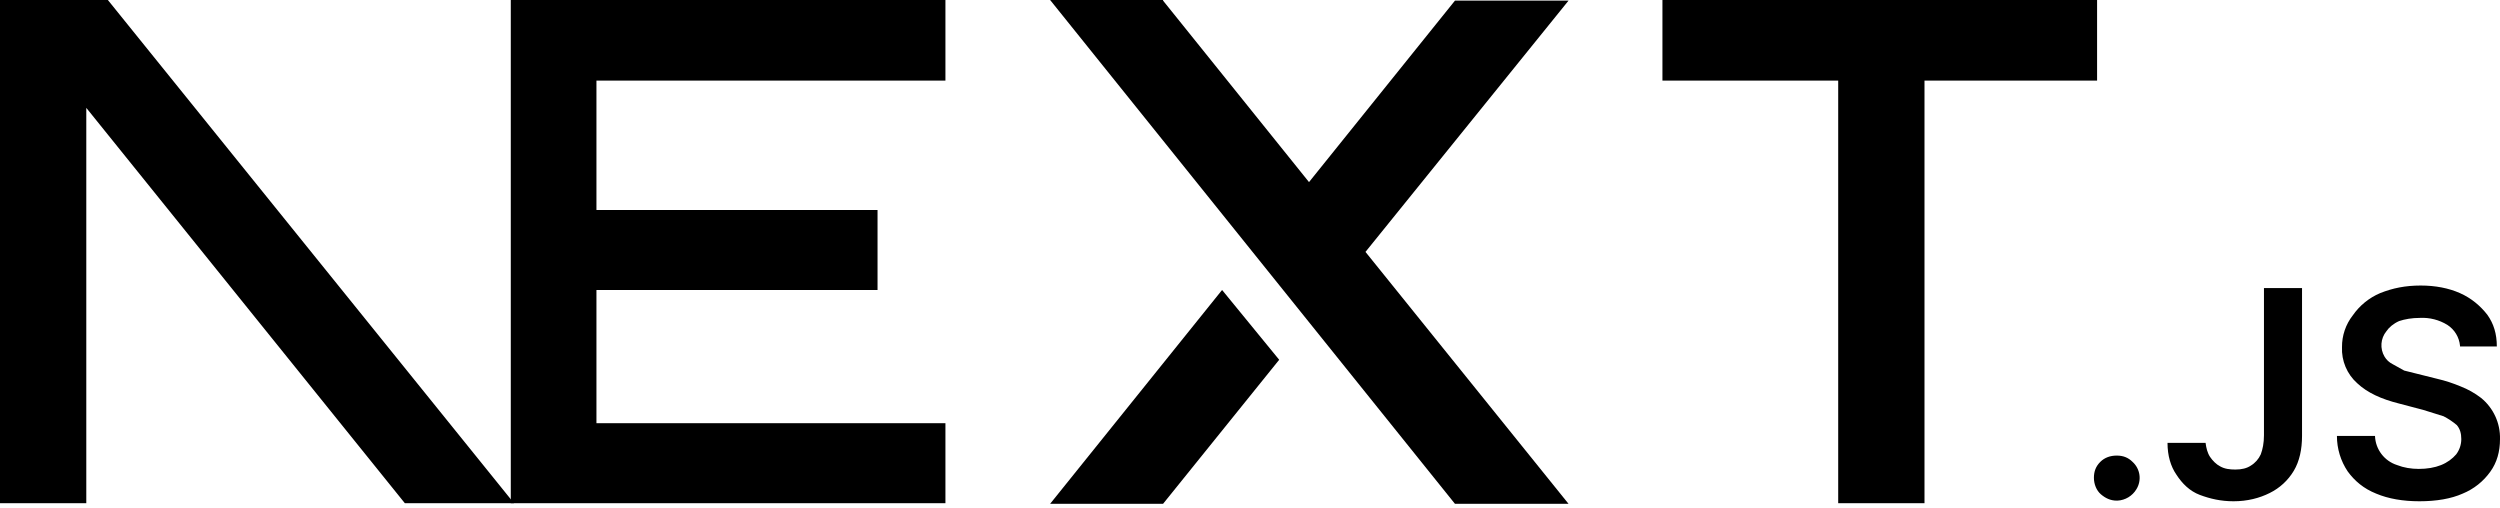
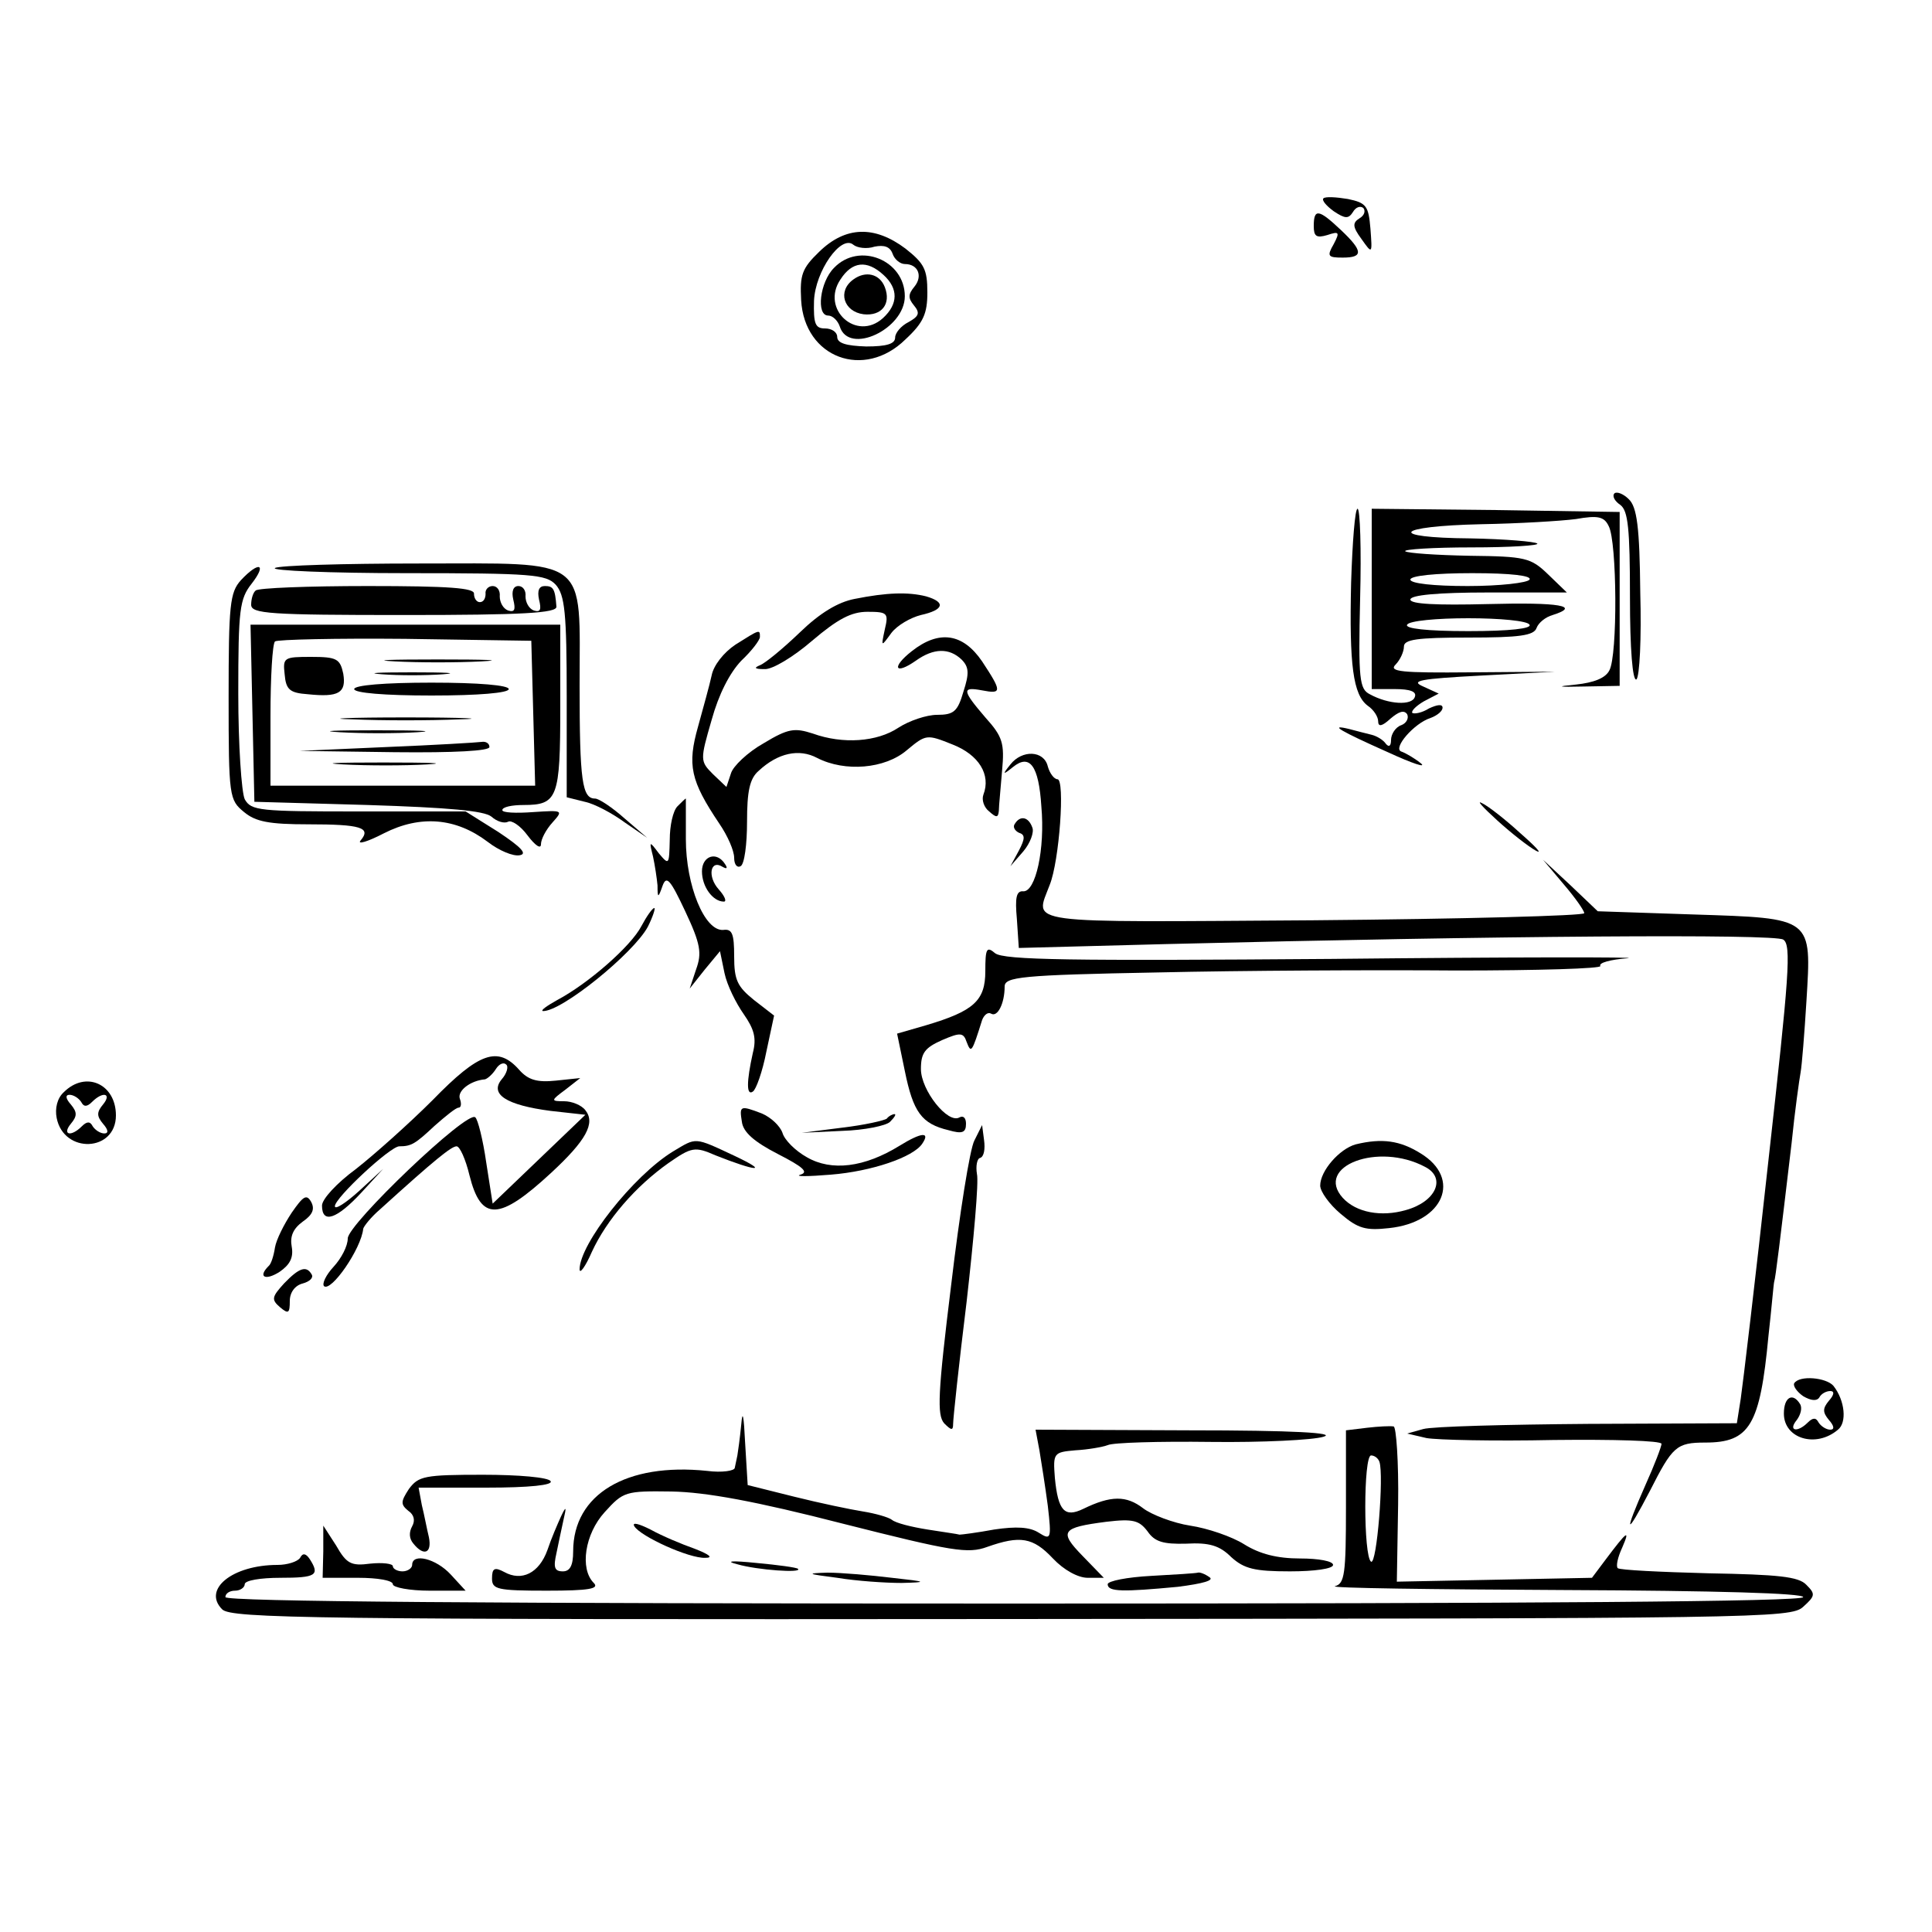
- <svg xmlns="http://www.w3.org/2000/svg" fill="none" viewBox="0 0 394 80">
-   <path fill="#000" d="M262 0h68.5v12.7h-27.2v66.6h-13.6V12.7H262V0ZM149 0v12.7H94v20.4h44.3v12.6H94v21h55v12.6H80.5V0h68.7zm34.3 0h-17.8l63.8 79.4h17.9l-32-39.7 32-39.6h-17.9l-23 28.6-23-28.6zm18.3 56.7-9-11-27.1 33.7h17.8l18.3-22.7z" />
-   <path fill="#000" d="M81 79.3 17 0H0v79.3h13.6V17l50.2 62.3H81Zm252.6-.4c-1 0-1.8-.4-2.5-1s-1.1-1.6-1.1-2.6.3-1.8 1-2.5 1.6-1 2.6-1 1.8.3 2.5 1a3.4 3.4 0 0 1 .6 4.3 3.7 3.7 0 0 1-3 1.8zm23.2-33.5h6v23.3c0 2.1-.4 4-1.3 5.5a9.1 9.1 0 0 1-3.8 3.5c-1.6.8-3.5 1.3-5.7 1.3-2 0-3.7-.4-5.3-1s-2.8-1.8-3.7-3.2c-.9-1.3-1.4-3-1.4-5h6c.1.8.3 1.6.7 2.2s1 1.2 1.6 1.5c.7.4 1.5.5 2.4.5 1 0 1.8-.2 2.4-.6a4 4 0 0 0 1.6-1.8c.3-.8.5-1.8.5-3V45.5zm30.9 9.1a4.4 4.4 0 0 0-2-3.3 7.5 7.5 0 0 0-4.3-1.1c-1.3 0-2.4.2-3.3.5-.9.4-1.6 1-2 1.6a3.5 3.5 0 0 0-.3 4c.3.5.7.9 1.3 1.2l1.8 1 2 .5 3.2.8c1.3.3 2.5.7 3.7 1.2a13 13 0 0 1 3.2 1.8 8.1 8.1 0 0 1 3 6.5c0 2-.5 3.7-1.5 5.1a10 10 0 0 1-4.4 3.5c-1.8.8-4.1 1.2-6.8 1.2-2.6 0-4.9-.4-6.8-1.2-2-.8-3.4-2-4.5-3.5a10 10 0 0 1-1.7-5.6h6a5 5 0 0 0 3.5 4.6c1 .4 2.2.6 3.4.6 1.3 0 2.5-.2 3.5-.6 1-.4 1.8-1 2.4-1.7a4 4 0 0 0 .8-2.4c0-.9-.2-1.6-.7-2.2a11 11 0 0 0-2.1-1.4l-3.2-1-3.8-1c-2.8-.7-5-1.7-6.6-3.2a7.2 7.2 0 0 1-2.4-5.7 8 8 0 0 1 1.7-5 10 10 0 0 1 4.3-3.5c2-.8 4-1.2 6.4-1.2 2.3 0 4.4.4 6.2 1.2 1.8.8 3.2 2 4.3 3.4 1 1.4 1.5 3 1.5 5h-5.8z" />
+ <svg xmlns="http://www.w3.org/2000/svg" version="1.0" width="300pt" height="300pt" viewBox="0 0 300 300" preserveAspectRatio="xMidYMid meet">
+   <g transform="translate(0,300) scale(0.1,-0.1)" fill="#000000" stroke="none">
+     <path d="M2055 2692 c-3 -3 5 -12 16 -20 18 -12 23 -12 30 -1 4 7 11 10 16 6 4 -5 1 -12 -6 -16 -11 -7 -11 -13 3 -32 17 -24 17 -24 14 16 -3 35 -6 40 -35 46 -18 3 -35 4 -38 1z" />
+     <path d="M2040 2649 c0 -16 4 -19 21 -14 18 6 20 5 10 -14 -11 -19 -9 -21 14 -21 32 0 32 10 -3 43 -34 32 -42 34 -42 6z" />
+     <path d="M1272 2609 c-27 -26 -30 -36 -28 -75 5 -90 98 -124 162 -61 28 26 34 40 34 73 0 36 -5 45 -34 68 -48 36 -93 35 -134 -5z m86 8 c15 3 24 0 28 -11 3 -9 12 -16 19 -16 21 0 28 -19 15 -35 -10 -12 -10 -18 -1 -29 10 -12 8 -17 -8 -26 -12 -6 -21 -17 -21 -24 0 -10 -13 -14 -45 -14 -31 1 -45 5 -45 15 0 7 -8 13 -19 13 -15 0 -18 7 -17 43 2 46 42 103 61 87 6 -5 21 -7 33 -3z" />
+     <path d="M1295 2584 c-22 -22 -28 -74 -9 -74 7 0 15 -8 18 -17 14 -45 101 -4 101 47 0 56 -71 85 -110 44z m77 -11 c23 -21 23 -45 -1 -67 -41 -37 -97 14 -66 60 18 28 41 31 67 7z" />
+     <path d="M1325 2566 c-25 -18 -15 -50 16 -54 28 -3 43 16 33 42 -8 21 -30 26 -49 12z" />
+     <path d="M2507 2234 c-4 -4 0 -12 9 -18 12 -9 15 -36 15 -144 0 -79 4 -130 10 -127 5 4 8 64 6 135 -1 101 -5 133 -18 145 -8 8 -18 12 -22 9z" />
+     <path d="M2098 2095 c-3 -128 3 -174 26 -191 9 -6 16 -17 16 -24 0 -9 6 -8 19 4 13 11 21 14 26 7 3 -6 -1 -14 -9 -17 -9 -3 -16 -14 -16 -23 0 -9 -3 -12 -8 -6 -4 6 -14 12 -22 14 -8 2 -24 6 -35 9 -33 8 -14 -3 60 -36 39 -18 61 -25 51 -17 -10 8 -24 16 -30 18 -14 5 20 44 45 52 11 4 19 11 19 16 0 6 -8 5 -21 -1 -11 -7 -23 -9 -26 -7 -2 3 6 11 18 18 l23 12 -24 11 c-21 9 -5 12 90 17 l115 6 -131 -1 c-108 -1 -128 1 -117 12 7 7 13 20 13 28 0 11 20 14 100 14 79 0 102 3 106 15 3 8 14 17 25 20 44 14 12 20 -101 17 -80 -2 -120 0 -120 7 0 7 43 11 121 11 l122 0 -29 28 c-27 26 -35 28 -122 29 -52 1 -96 4 -100 7 -3 3 43 6 103 6 60 0 106 3 102 6 -3 3 -50 7 -104 8 -131 1 -118 19 17 22 58 1 124 5 147 8 34 6 44 4 51 -11 13 -24 14 -201 1 -224 -6 -12 -24 -19 -52 -22 -32 -3 -29 -4 13 -3 l55 1 0 135 0 135 -192 3 -193 2 0 -140 0 -140 36 0 c24 0 34 -4 31 -12 -4 -14 -41 -12 -70 4 -16 8 -18 23 -15 149 2 76 0 139 -4 139 -4 0 -8 -52 -10 -115z m277 5 c-3 -5 -46 -10 -96 -10 -53 0 -89 4 -89 10 0 6 39 10 96 10 61 0 93 -4 89 -10z m0 -70 c4 -6 -30 -10 -95 -10 -65 0 -99 4 -95 10 3 6 46 10 95 10 49 0 92 -4 95 -10z" />
+     <path d="M427 2118 c-7 -4 85 -8 204 -8 196 0 217 -2 232 -18 14 -16 17 -43 17 -174 l0 -156 28 -7 c15 -3 43 -18 62 -32 l35 -24 -35 30 c-19 17 -40 31 -46 31 -20 0 -24 27 -24 175 0 203 18 190 -250 190 -116 0 -217 -3 -223 -7z" />
+     <path d="M374 2099 c-17 -19 -19 -38 -19 -181 0 -156 1 -160 24 -179 18 -15 39 -19 100 -19 81 0 98 -5 81 -25 -6 -7 11 -2 36 11 57 29 112 24 161 -13 18 -14 40 -23 50 -21 12 2 3 12 -33 36 l-51 32 -166 0 c-154 0 -167 1 -177 19 -5 11 -10 84 -10 164 0 131 2 147 21 171 24 31 11 35 -17 5z" />
+     <path d="M397 2083 c-4 -3 -7 -13 -7 -22 0 -14 28 -16 238 -16 183 0 237 3 236 13 -2 28 -5 32 -18 32 -9 0 -12 -7 -9 -21 4 -16 2 -20 -8 -17 -8 3 -13 13 -13 22 1 9 -4 16 -11 16 -8 0 -11 -8 -8 -21 4 -16 2 -20 -8 -17 -8 3 -13 13 -13 22 1 9 -4 16 -11 16 -7 0 -12 -6 -11 -12 0 -7 -3 -13 -9 -13 -5 0 -9 6 -9 13 1 9 -38 12 -165 12 -92 0 -171 -3 -174 -7z" />
+     <path d="M1327 2070 c-26 -5 -54 -22 -85 -52 -26 -25 -54 -48 -62 -51 -10 -4 -8 -6 7 -6 12 -1 45 19 74 44 40 34 61 45 86 45 31 0 33 -2 27 -27 -6 -28 -6 -28 10 -6 9 12 30 24 46 28 36 8 39 20 8 29 -28 7 -61 6 -111 -4z" />
+     <path d="M392 1893 l3 -138 176 -5 c126 -4 181 -9 192 -18 9 -8 20 -11 26 -8 5 3 19 -6 30 -21 12 -16 21 -22 21 -14 0 8 8 23 18 34 17 19 16 19 -30 16 -27 -2 -48 -1 -48 3 0 5 15 8 33 8 53 0 57 11 57 152 l0 128 -240 0 -241 0 3 -137z m436 0 l3 -113 -206 0 -205 0 0 108 c0 60 3 112 7 116 4 3 95 5 202 4 l196 -3 3 -112z" />
+     <path d="M442 1953 c2 -24 8 -29 36 -31 48 -5 60 2 55 32 -5 23 -10 26 -50 26 -42 0 -44 -1 -41 -27z" />
+     <path d="M613 1973 c37 -2 97 -2 135 0 37 2 6 3 -68 3 -74 0 -105 -1 -67 -3z" />
+     <path d="M593 1953 c26 -2 68 -2 95 0 26 2 4 3 -48 3 -52 0 -74 -1 -47 -3z" />
+     <path d="M550 1930 c0 -6 47 -10 120 -10 73 0 120 4 120 10 0 6 -47 10 -120 10 -73 0 -120 -4 -120 -10z" />
+     <path d="M548 1883 c45 -2 119 -2 165 0 45 1 8 3 -83 3 -91 0 -128 -2 -82 -3z" />
+     <path d="M528 1863 c34 -2 88 -2 120 0 31 2 3 3 -63 3 -66 0 -92 -1 -57 -3z" />
+     <path d="M600 1840 l-135 -6 148 -2 c93 -1 147 2 147 8 0 6 -6 9 -12 8 -7 -1 -74 -5 -148 -8z" />
+     <path d="M533 1813 c37 -2 96 -2 130 0 34 2 4 3 -68 3 -71 0 -99 -1 -62 -3z" />
+     <path d="M1142 1999 c-18 -12 -34 -32 -37 -48 -3 -14 -13 -50 -21 -79 -17 -60 -12 -84 33 -151 13 -19 23 -42 23 -53 0 -11 5 -16 10 -13 6 3 10 34 10 69 0 47 4 67 18 79 30 28 63 35 91 20 43 -22 105 -17 139 12 30 25 31 25 71 9 41 -16 60 -47 48 -78 -3 -8 1 -20 9 -26 11 -10 14 -10 15 1 0 8 3 36 5 62 4 43 1 53 -26 83 -36 42 -37 48 -5 42 31 -6 31 -2 0 45 -30 44 -67 49 -109 16 -32 -25 -27 -38 6 -15 28 20 52 20 71 2 12 -12 12 -22 3 -50 -9 -31 -15 -36 -41 -36 -16 0 -43 -9 -60 -20 -33 -22 -86 -26 -133 -9 -28 9 -38 8 -76 -15 -25 -14 -48 -36 -51 -47 l-7 -21 -21 20 c-20 20 -20 22 -2 84 11 40 28 73 46 92 16 15 29 32 29 37 0 12 0 12 -38 -12z" />
+     <path d="M1569 1813 c-13 -16 -12 -17 4 -4 26 21 40 2 44 -61 6 -67 -9 -133 -28 -132 -11 1 -13 -10 -10 -43 l3 -45 227 6 c518 13 947 16 960 7 13 -8 9 -57 -23 -343 -20 -183 -40 -350 -43 -370 l-6 -38 -231 -1 c-127 -1 -242 -4 -256 -8 l-25 -7 30 -7 c17 -3 105 -5 198 -3 92 1 167 -1 167 -6 0 -4 -11 -33 -25 -64 -34 -77 -31 -82 7 -9 35 69 41 75 86 75 69 0 85 27 98 165 5 44 8 82 9 85 2 5 9 63 27 215 5 50 12 99 14 110 2 11 6 61 9 110 8 131 11 129 -175 135 l-149 5 -42 40 -43 40 32 -38 c18 -21 32 -41 32 -45 0 -4 -189 -9 -420 -11 -460 -3 -433 -7 -410 55 15 37 24 164 12 164 -5 0 -12 9 -15 20 -6 25 -40 26 -58 3z" />
+     <path d="M1052 1748 c-7 -7 -12 -30 -12 -52 -1 -39 -1 -40 -17 -21 -15 20 -15 19 -9 -5 3 -14 6 -34 7 -45 0 -20 1 -20 8 0 6 16 12 9 35 -40 24 -51 26 -65 17 -90 l-10 -30 23 29 24 29 7 -34 c4 -19 18 -47 30 -64 16 -23 20 -37 14 -60 -10 -45 -10 -67 0 -60 5 3 15 31 21 62 l12 56 -31 24 c-26 21 -31 31 -31 68 0 35 -3 43 -17 41 -29 -2 -58 69 -58 141 0 35 0 63 0 63 -1 0 -6 -5 -13 -12z" />
+     <path d="M2325 1726 c22 -20 49 -41 60 -47 11 -6 0 6 -24 27 -24 22 -51 43 -60 47 -9 5 2 -7 24 -27z" />
+     <path d="M1576 1721 c-4 -5 0 -11 6 -14 10 -3 10 -9 0 -28 l-13 -24 20 23 c11 13 17 30 14 37 -6 17 -19 19 -27 6z" />
+     <path d="M1090 1647 c0 -24 17 -47 34 -47 5 0 1 9 -8 19 -18 20 -13 47 6 35 7 -4 8 -2 4 4 -13 21 -36 13 -36 -11z" />
+     <path d="M996 1562 c-16 -31 -82 -89 -131 -115 -16 -9 -26 -16 -22 -17 29 -1 141 90 163 131 8 16 12 29 10 29 -3 0 -12 -13 -20 -28z" />
+     <path d="M1530 1492 c0 -46 -18 -62 -92 -84 l-45 -13 12 -58 c13 -64 26 -82 68 -92 21 -6 27 -4 27 10 0 9 -4 13 -10 10 -18 -11 -60 42 -60 75 0 25 6 33 33 45 28 12 33 12 38 -3 7 -18 8 -17 24 34 3 8 9 13 14 10 10 -6 21 16 21 42 0 15 24 18 238 22 130 3 339 4 464 3 126 0 226 3 223 7 -3 5 16 10 42 12 27 2 -180 2 -459 -1 -402 -3 -510 -2 -523 9 -13 11 -15 7 -15 -28z" />
+     <path d="M672 1292 c-37 -37 -91 -85 -119 -107 -30 -22 -53 -47 -53 -57 0 -29 23 -21 61 20 l34 37 -37 -34 c-21 -19 -38 -30 -38 -24 0 13 86 93 100 93 19 0 25 4 55 32 17 15 33 28 37 28 4 0 5 6 2 14 -4 12 16 28 39 30 4 1 12 8 17 16 5 8 12 11 16 7 4 -3 1 -14 -7 -23 -19 -23 7 -40 76 -49 l54 -6 -72 -69 -72 -69 -10 64 c-5 35 -13 67 -17 70 -12 12 -198 -166 -198 -188 0 -12 -10 -31 -22 -44 -12 -13 -18 -26 -15 -30 11 -10 58 58 61 89 1 4 12 18 26 30 86 78 111 98 119 98 5 0 14 -20 20 -45 18 -72 46 -71 127 4 54 50 69 77 53 97 -6 8 -21 14 -33 14 -21 0 -21 1 2 18 l23 18 -38 -4 c-29 -3 -43 1 -57 17 -33 37 -62 27 -134 -47z" />
+     <path d="M99 1304 c-10 -9 -14 -25 -11 -40 11 -56 92 -53 92 4 0 49 -47 70 -81 36z m27 -15 c4 -8 9 -8 17 0 17 17 31 13 17 -4 -10 -12 -10 -18 0 -30 8 -9 9 -15 2 -15 -6 0 -14 5 -18 11 -4 8 -9 8 -17 0 -17 -17 -31 -13 -17 4 10 12 10 18 0 30 -8 9 -9 15 -2 15 6 0 14 -5 18 -11z" />
+     <path d="M1152 1258 c2 -16 19 -31 56 -50 39 -20 48 -28 35 -32 -10 -3 11 -3 47 0 63 5 128 27 142 48 13 19 -1 18 -35 -3 -55 -34 -106 -40 -144 -18 -18 10 -35 27 -38 38 -4 11 -18 24 -32 30 -34 13 -35 12 -31 -13z" />
+     <path d="M1377 1263 c-4 -3 -35 -10 -69 -14 l-63 -8 63 3 c34 1 68 8 74 14 7 7 10 12 7 12 -3 0 -9 -3 -12 -7z" />
+     <path d="M1513 1229 c-7 -13 -23 -114 -36 -224 -21 -170 -22 -202 -11 -215 11 -11 14 -12 14 -1 0 8 9 93 21 190 11 97 19 186 16 198 -2 12 0 24 5 25 6 2 8 14 6 28 l-3 23 -12 -24z" />
+     <path d="M1045 1212 c-62 -38 -145 -144 -145 -183 0 -8 9 4 19 27 23 50 68 102 119 138 36 25 41 26 73 12 63 -25 85 -27 30 -1 -64 30 -59 29 -96 7z" />
+     <path d="M2105 1223 c-25 -7 -55 -41 -55 -64 0 -9 14 -29 32 -44 27 -23 39 -26 75 -22 85 9 113 77 49 116 -32 20 -60 24 -101 14z m108 -35 c33 -17 17 -54 -30 -67 -38 -11 -77 -4 -98 19 -44 49 55 87 128 48z" />
+     <path d="M453 1117 c-12 -18 -24 -42 -26 -54 -2 -13 -6 -26 -10 -29 -17 -17 -5 -23 17 -9 16 11 22 22 19 39 -3 16 2 28 17 39 16 11 19 20 13 31 -7 12 -12 9 -30 -17z" />
+     <path d="M441 1007 c-19 -21 -20 -25 -6 -37 13 -11 15 -9 15 10 0 13 8 24 20 27 11 3 17 9 14 14 -8 14 -19 11 -43 -14z" />
+     <path d="M2786 852 c-2 -4 4 -13 14 -20 12 -7 21 -8 25 -2 3 6 11 10 17 10 7 0 6 -6 -2 -15 -10 -12 -10 -18 0 -30 8 -9 9 -15 2 -15 -6 0 -14 5 -18 11 -4 8 -9 8 -17 0 -16 -16 -31 -13 -17 4 6 8 9 19 5 25 -11 18 -25 11 -25 -15 0 -39 50 -54 84 -25 14 11 11 45 -7 68 -11 13 -53 17 -61 4z" />
+     <path d="M1151 788 c-2 -21 -5 -42 -6 -48 -1 -5 -3 -14 -4 -19 0 -5 -20 -8 -43 -5 -125 13 -208 -36 -208 -125 0 -22 -5 -31 -16 -31 -13 0 -15 6 -10 28 3 15 8 38 11 52 5 21 4 22 -4 5 -5 -11 -15 -34 -21 -52 -13 -36 -40 -49 -67 -34 -15 8 -19 6 -19 -10 0 -17 8 -19 85 -19 66 0 82 3 73 12 -22 22 -14 76 17 110 29 32 32 33 104 32 53 -1 130 -15 266 -50 170 -43 194 -47 224 -36 51 18 71 15 102 -18 17 -18 39 -30 54 -30 l25 0 -33 34 c-37 38 -33 44 37 53 42 5 51 2 64 -15 11 -16 24 -20 60 -19 36 2 52 -3 70 -21 20 -18 36 -22 91 -22 38 0 67 4 67 10 0 6 -23 10 -51 10 -36 0 -63 7 -87 22 -19 12 -57 25 -84 29 -26 4 -60 17 -73 27 -26 20 -50 20 -93 -1 -29 -14 -39 -3 -44 48 -3 39 -2 40 32 43 19 1 42 5 50 8 8 4 80 6 160 5 80 -1 159 3 175 8 21 6 -45 10 -209 10 l-238 1 6 -32 c3 -18 9 -56 13 -86 6 -52 5 -54 -14 -42 -14 9 -35 10 -69 5 -27 -5 -51 -8 -54 -8 -3 1 -25 4 -50 8 -25 4 -49 10 -55 15 -5 4 -26 10 -45 13 -19 3 -67 13 -107 23 l-72 18 -4 66 c-2 42 -4 52 -6 28z" />
+     <path d="M2123 783 l-33 -4 0 -119 c0 -104 -2 -119 -17 -123 -10 -3 150 -5 355 -6 240 -1 372 -5 372 -11 0 -7 -415 -10 -1225 -10 -810 0 -1225 3 -1225 10 0 6 7 10 15 10 8 0 15 5 15 10 0 6 25 10 55 10 56 0 62 4 46 29 -6 9 -11 10 -15 2 -4 -6 -20 -11 -35 -11 -70 0 -117 -38 -86 -69 14 -14 138 -16 1225 -15 1162 1 1211 1 1230 19 19 17 19 20 5 34 -12 13 -44 16 -152 18 -75 2 -138 5 -141 8 -3 3 0 17 7 32 13 30 7 25 -26 -19 l-21 -28 -151 -3 -152 -3 2 120 c1 66 -3 121 -7 121 -5 1 -24 0 -41 -2z m19 -53 c7 -21 -4 -160 -13 -155 -12 8 -12 165 0 165 5 0 11 -4 13 -10z" />
+     <path d="M635 688 c-13 -20 -13 -24 -1 -34 9 -6 11 -15 6 -24 -5 -9 -5 -19 2 -27 16 -20 29 -15 24 10 -3 12 -7 34 -11 50 l-5 27 105 0 c68 0 104 4 100 10 -3 6 -50 10 -105 10 -91 0 -100 -2 -115 -22z" />
+     <path d="M985 630 c10 -16 85 -50 110 -49 13 0 7 5 -16 14 -20 7 -51 20 -69 30 -18 9 -29 12 -25 5z" />
+     <path d="M502 591 l-1 -41 55 0 c30 0 54 -4 54 -10 0 -5 26 -10 57 -10 l56 0 -23 25 c-23 25 -60 34 -60 15 0 -5 -7 -10 -15 -10 -8 0 -15 4 -15 8 0 4 -16 6 -35 4 -30 -4 -37 0 -53 28 l-20 31 0 -40z" />
+     <path d="M1145 571 c31 -9 102 -14 94 -7 -2 2 -31 6 -64 9 -39 4 -50 3 -30 -2z" />
+     <path d="M1300 550 c30 -5 75 -8 100 -8 41 1 40 2 -15 8 -33 4 -78 8 -100 8 -34 -1 -32 -2 15 -8z" />
+     <path d="M1788 553 c-38 -2 -68 -8 -68 -13 0 -12 24 -12 109 -4 39 5 57 10 49 15 -7 5 -15 8 -18 7 -3 -1 -35 -3 -72 -5z" />
+   </g>
</svg>
